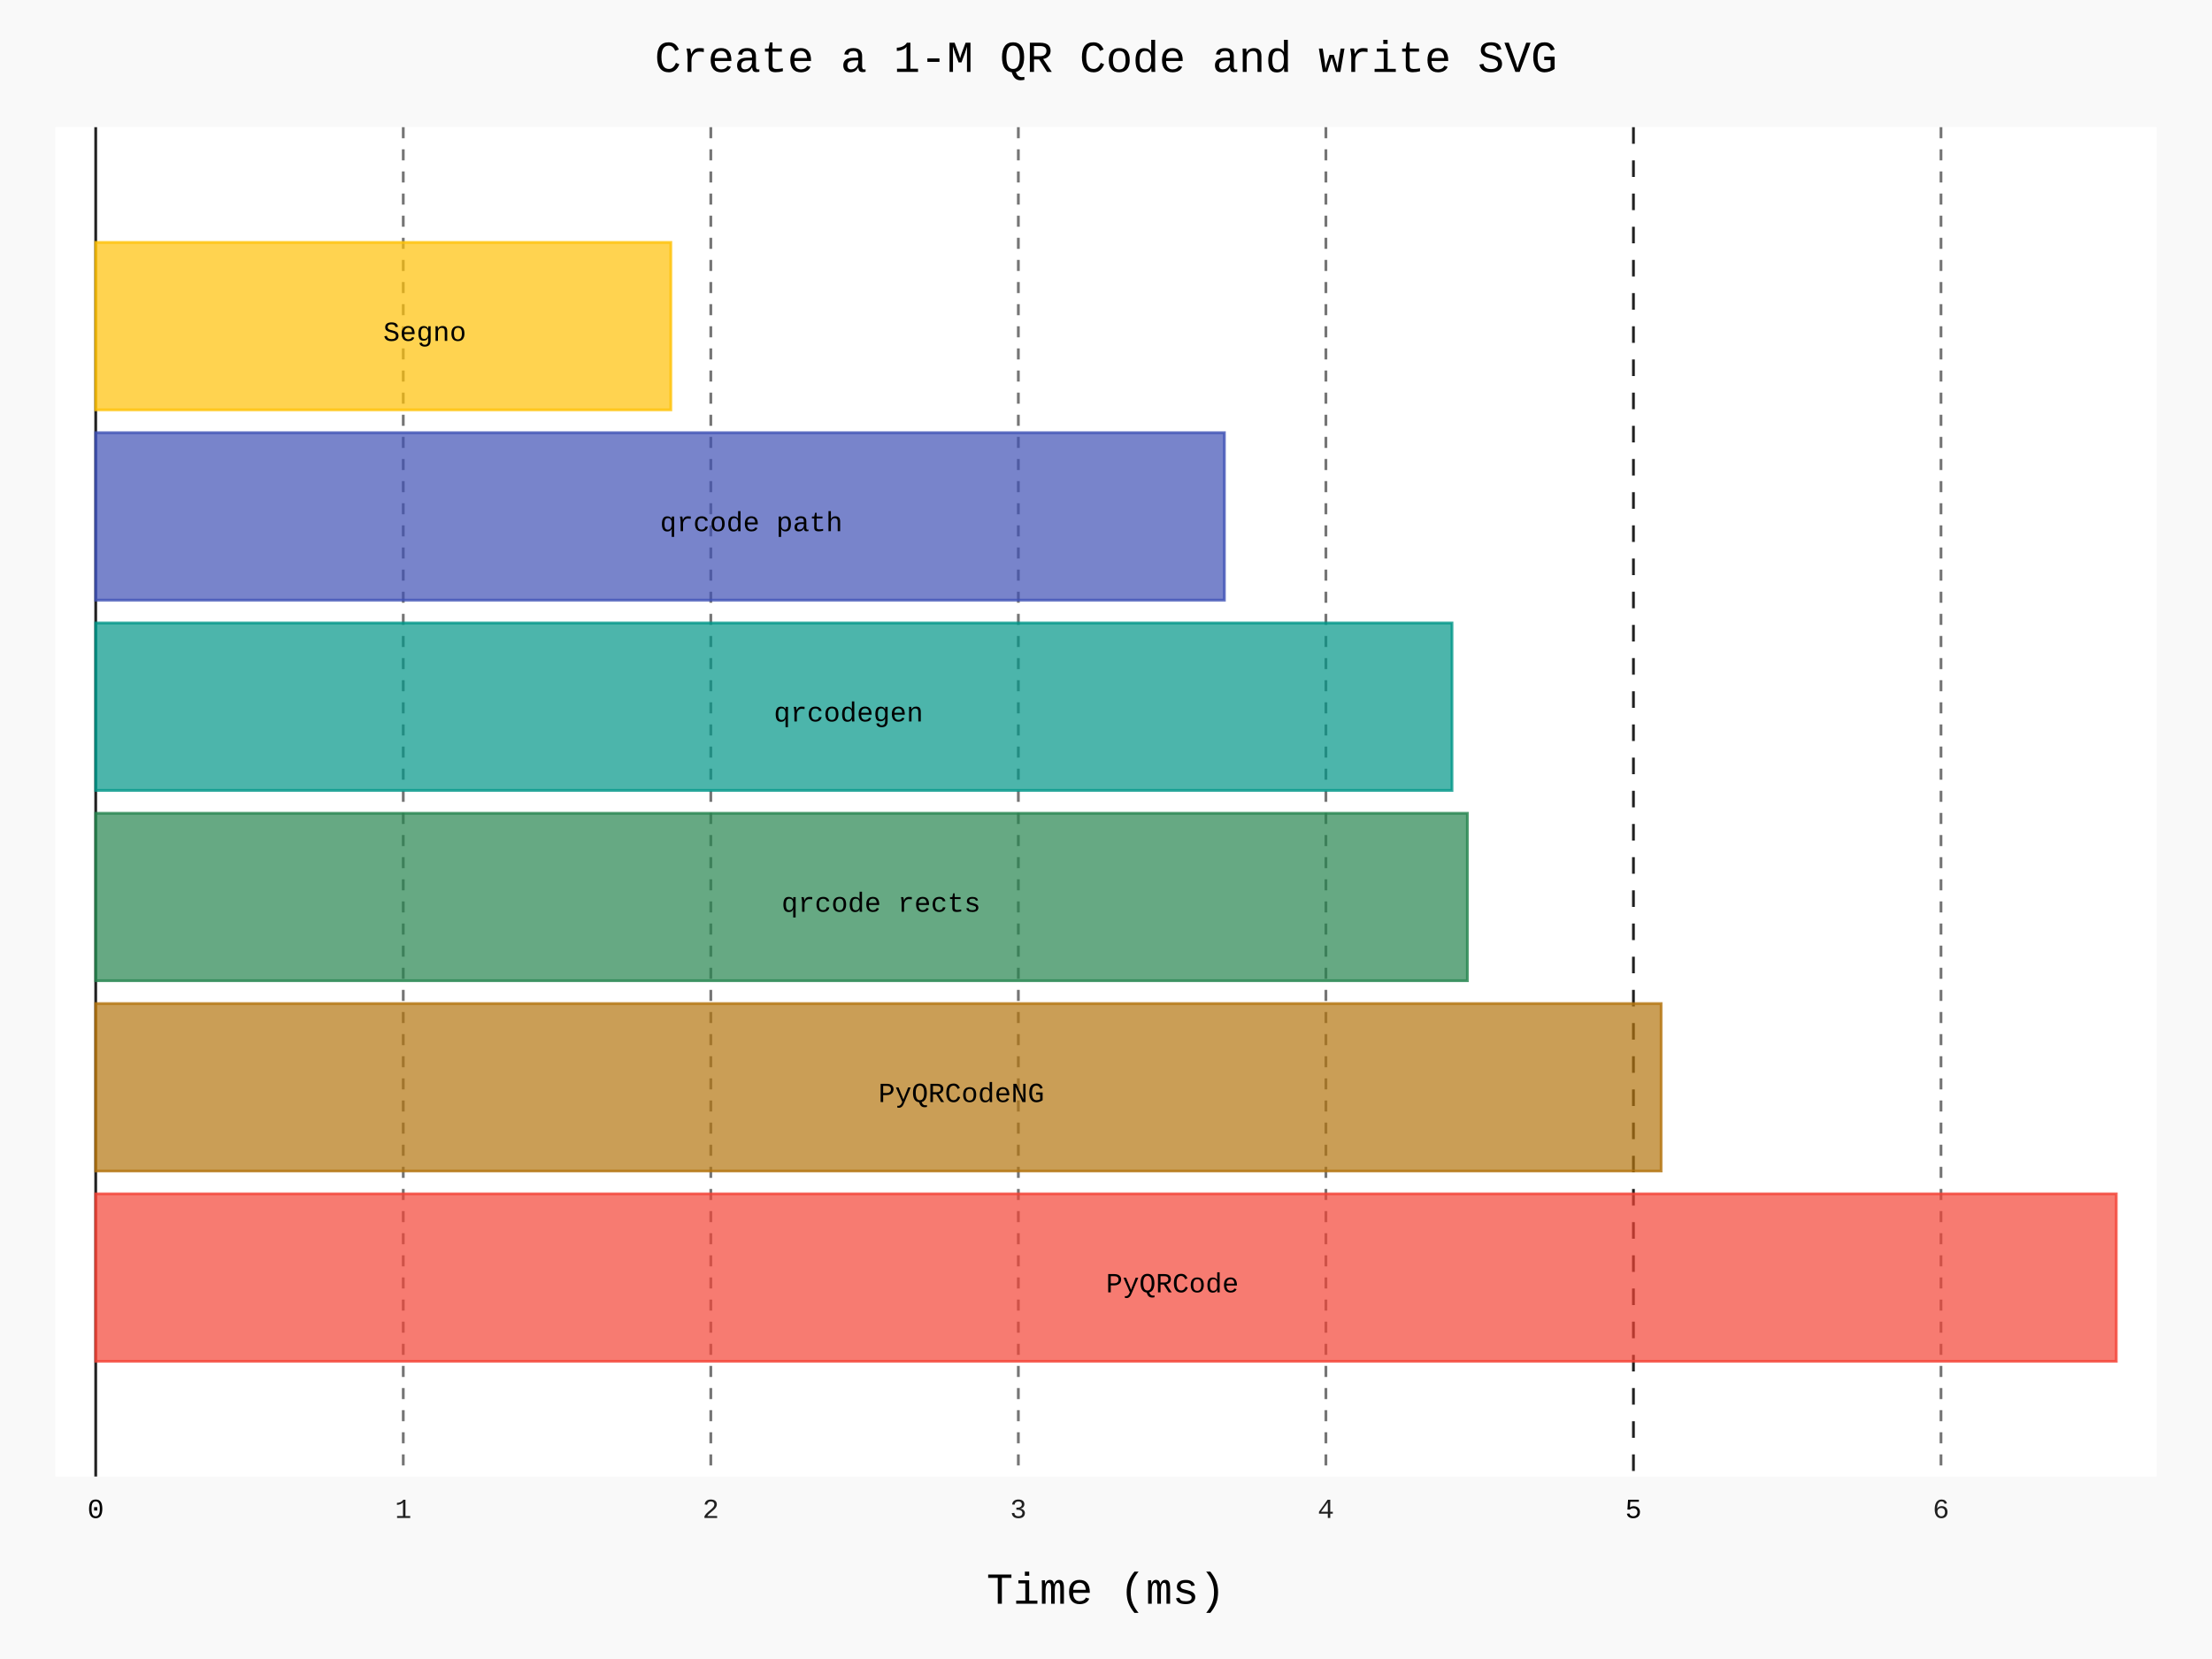
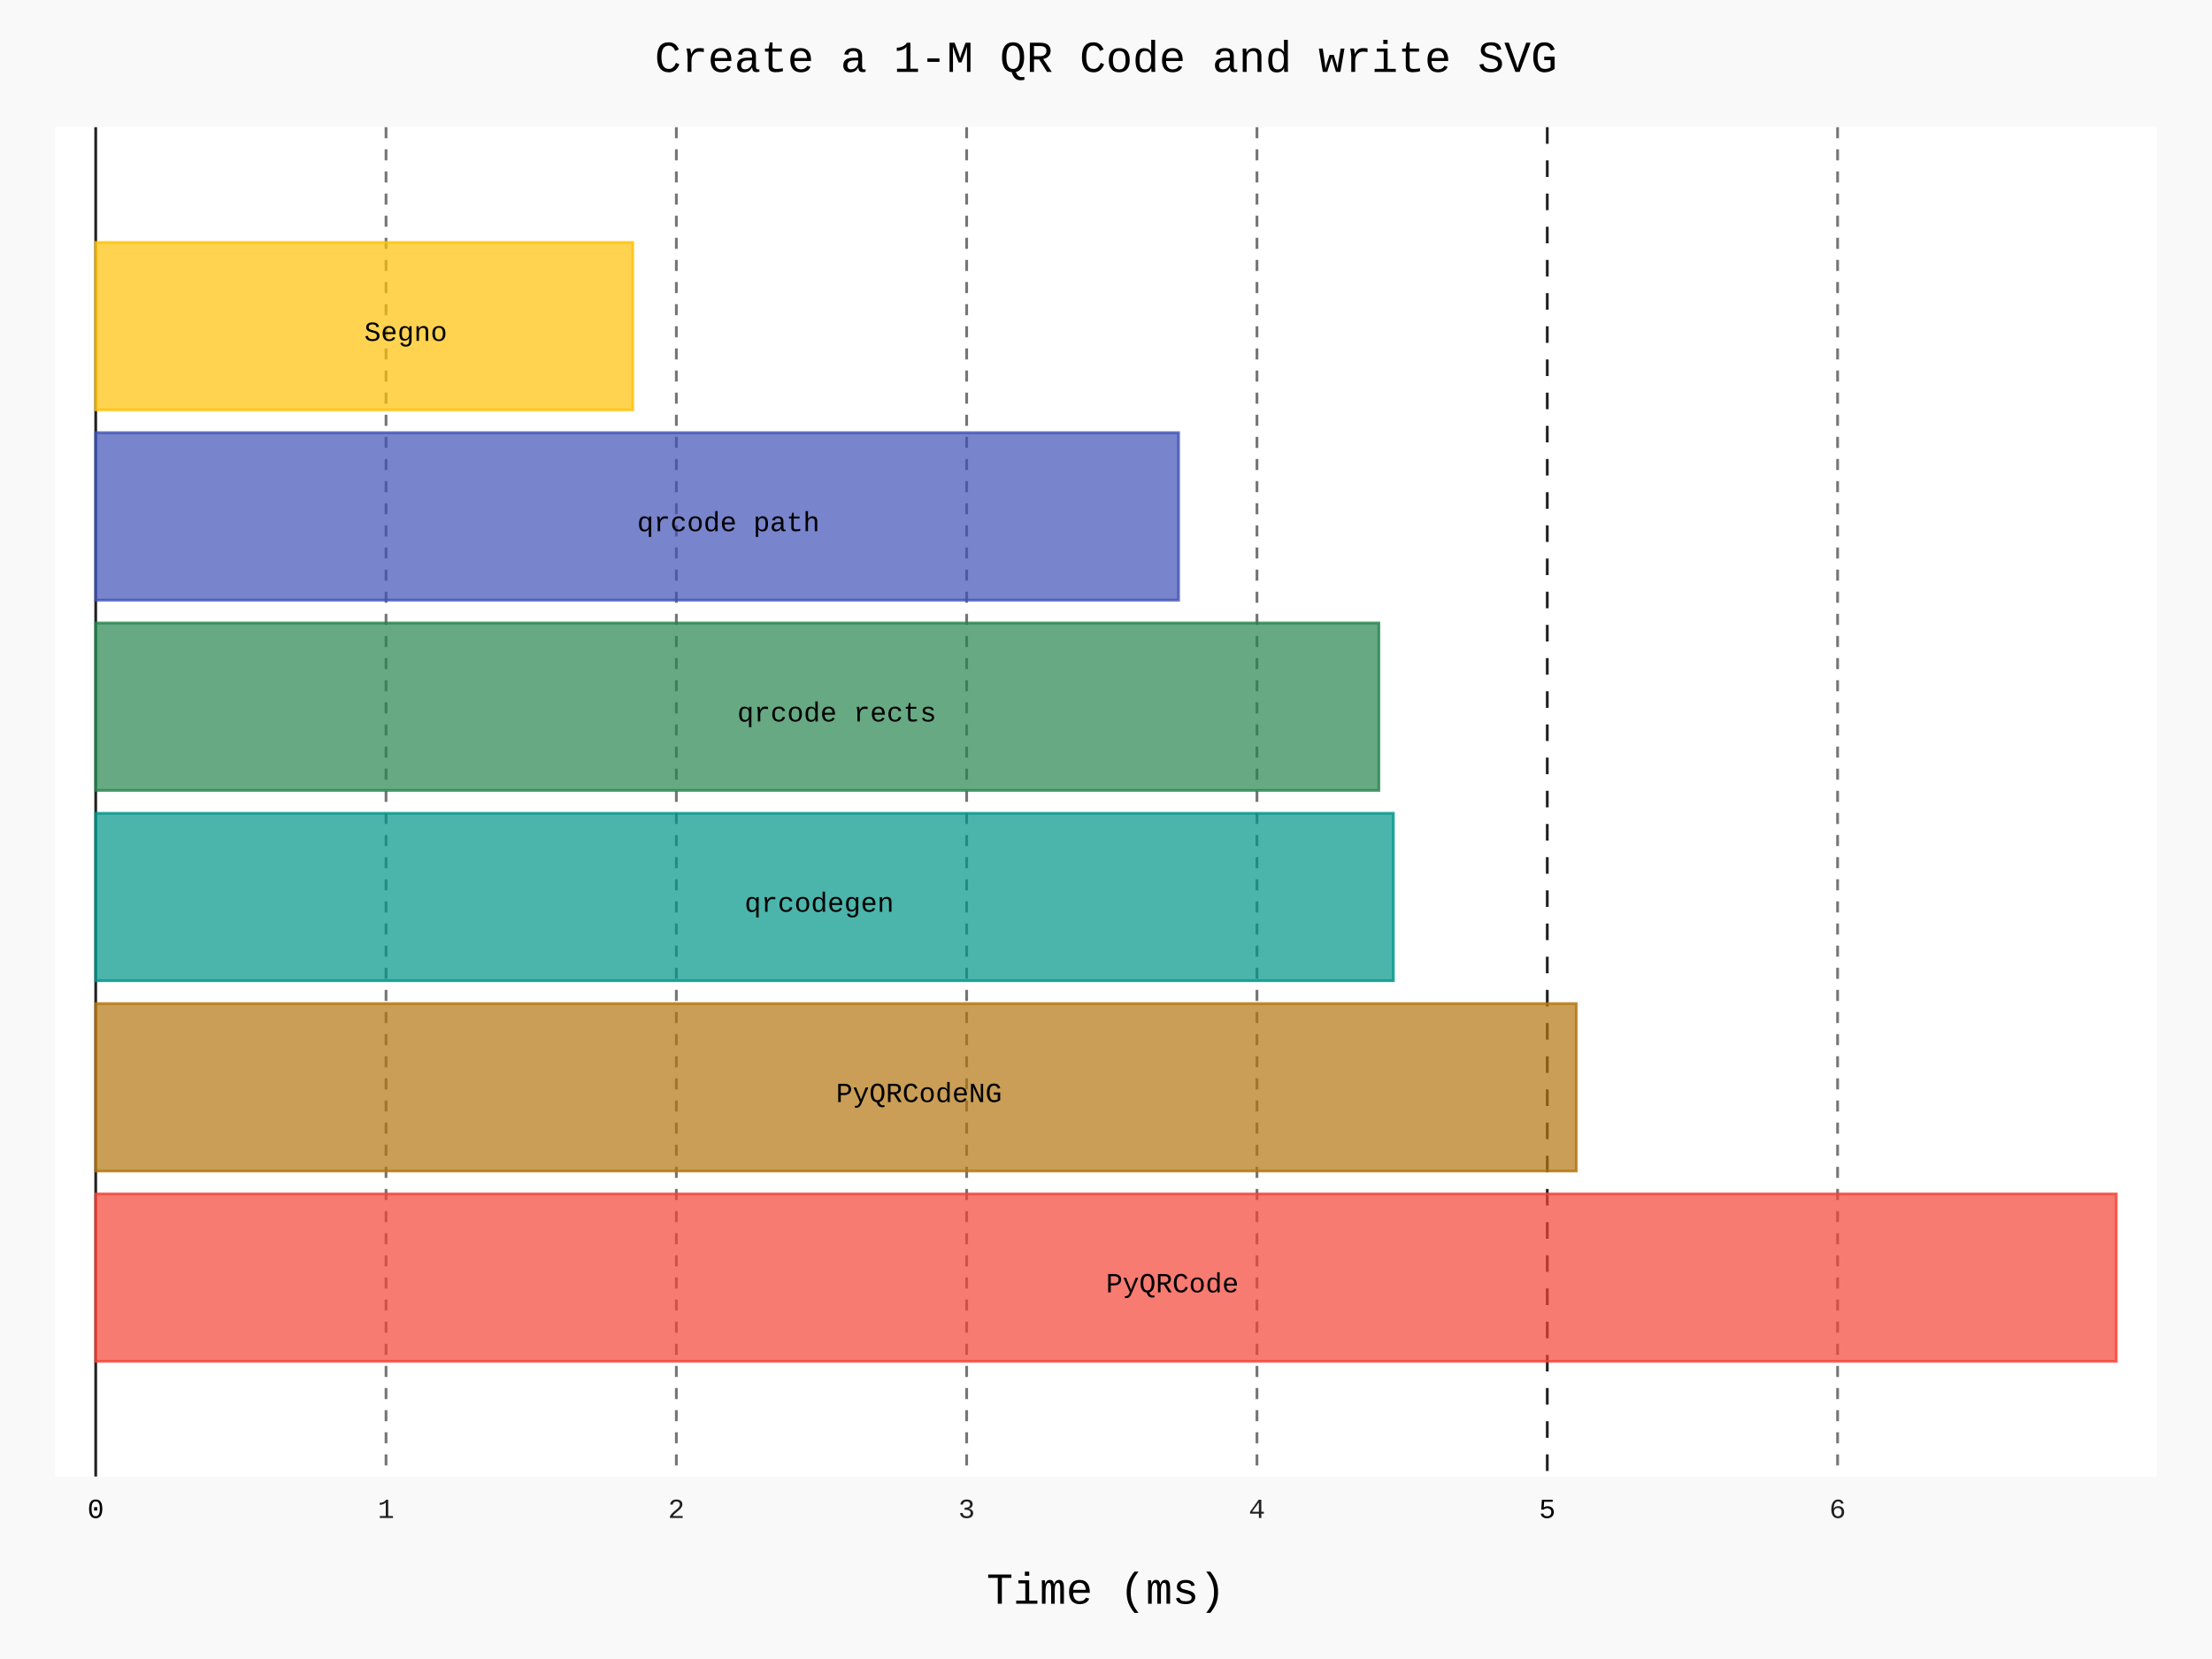
- <svg xmlns="http://www.w3.org/2000/svg" class="pygal-chart" id="chart-a00b165d-854d-4b7e-abb5-f491d4f0b020" viewBox="0 0 800 600">
+ <svg xmlns="http://www.w3.org/2000/svg" class="pygal-chart" id="chart-05d577d2-35db-433f-aed3-4c03eb027d0f" viewBox="0 0 800 600">
  <defs>
-     <style type="text/css">#chart-a00b165d-854d-4b7e-abb5-f491d4f0b020{-webkit-user-select:none;-webkit-font-smoothing:antialiased;font-family:Consolas,"Liberation Mono",Menlo,Courier,monospace}#chart-a00b165d-854d-4b7e-abb5-f491d4f0b020 .title{font-family:Consolas,"Liberation Mono",Menlo,Courier,monospace;font-size:16px}#chart-a00b165d-854d-4b7e-abb5-f491d4f0b020 .legends .legend text{font-family:Consolas,"Liberation Mono",Menlo,Courier,monospace;font-size:14px}#chart-a00b165d-854d-4b7e-abb5-f491d4f0b020 .axis text{font-family:Consolas,"Liberation Mono",Menlo,Courier,monospace;font-size:10px}#chart-a00b165d-854d-4b7e-abb5-f491d4f0b020 .axis text.major{font-family:Consolas,"Liberation Mono",Menlo,Courier,monospace;font-size:10px}#chart-a00b165d-854d-4b7e-abb5-f491d4f0b020 .text-overlay text.value{font-family:Consolas,"Liberation Mono",Menlo,Courier,monospace;font-size:16px}#chart-a00b165d-854d-4b7e-abb5-f491d4f0b020 .text-overlay text.label{font-family:Consolas,"Liberation Mono",Menlo,Courier,monospace;font-size:10px}#chart-a00b165d-854d-4b7e-abb5-f491d4f0b020 .tooltip{font-family:Consolas,"Liberation Mono",Menlo,Courier,monospace;font-size:14px}#chart-a00b165d-854d-4b7e-abb5-f491d4f0b020 text.no_data{font-family:Consolas,"Liberation Mono",Menlo,Courier,monospace;font-size:64px}
- #chart-a00b165d-854d-4b7e-abb5-f491d4f0b020{background-color:rgba(249,249,249,1)}#chart-a00b165d-854d-4b7e-abb5-f491d4f0b020 path,#chart-a00b165d-854d-4b7e-abb5-f491d4f0b020 line,#chart-a00b165d-854d-4b7e-abb5-f491d4f0b020 rect,#chart-a00b165d-854d-4b7e-abb5-f491d4f0b020 circle{-webkit-transition:150ms;-moz-transition:150ms;transition:150ms}#chart-a00b165d-854d-4b7e-abb5-f491d4f0b020 .graph &gt; .background{fill:rgba(249,249,249,1)}#chart-a00b165d-854d-4b7e-abb5-f491d4f0b020 .plot &gt; .background{fill:rgba(255,255,255,1)}#chart-a00b165d-854d-4b7e-abb5-f491d4f0b020 .graph{fill:rgba(0,0,0,.87)}#chart-a00b165d-854d-4b7e-abb5-f491d4f0b020 text.no_data{fill:rgba(0,0,0,1)}#chart-a00b165d-854d-4b7e-abb5-f491d4f0b020 .title{fill:rgba(0,0,0,1)}#chart-a00b165d-854d-4b7e-abb5-f491d4f0b020 .legends .legend text{fill:rgba(0,0,0,.87)}#chart-a00b165d-854d-4b7e-abb5-f491d4f0b020 .legends .legend:hover text{fill:rgba(0,0,0,1)}#chart-a00b165d-854d-4b7e-abb5-f491d4f0b020 .axis .line{stroke:rgba(0,0,0,1)}#chart-a00b165d-854d-4b7e-abb5-f491d4f0b020 .axis .guide.line{stroke:rgba(0,0,0,.54)}#chart-a00b165d-854d-4b7e-abb5-f491d4f0b020 .axis .major.line{stroke:rgba(0,0,0,.87)}#chart-a00b165d-854d-4b7e-abb5-f491d4f0b020 .axis text.major{fill:rgba(0,0,0,1)}#chart-a00b165d-854d-4b7e-abb5-f491d4f0b020 .axis.y .guides:hover .guide.line,#chart-a00b165d-854d-4b7e-abb5-f491d4f0b020 .line-graph .axis.x .guides:hover .guide.line,#chart-a00b165d-854d-4b7e-abb5-f491d4f0b020 .stackedline-graph .axis.x .guides:hover .guide.line,#chart-a00b165d-854d-4b7e-abb5-f491d4f0b020 .xy-graph .axis.x .guides:hover .guide.line{stroke:rgba(0,0,0,1)}#chart-a00b165d-854d-4b7e-abb5-f491d4f0b020 .axis .guides:hover text{fill:rgba(0,0,0,1)}#chart-a00b165d-854d-4b7e-abb5-f491d4f0b020 .reactive{fill-opacity:.7;stroke-opacity:.8}#chart-a00b165d-854d-4b7e-abb5-f491d4f0b020 .ci{stroke:rgba(0,0,0,.87)}#chart-a00b165d-854d-4b7e-abb5-f491d4f0b020 .reactive.active,#chart-a00b165d-854d-4b7e-abb5-f491d4f0b020 .active .reactive{fill-opacity:.8;stroke-opacity:.9;stroke-width:4}#chart-a00b165d-854d-4b7e-abb5-f491d4f0b020 .ci .reactive.active{stroke-width:1.5}#chart-a00b165d-854d-4b7e-abb5-f491d4f0b020 .series text{fill:rgba(0,0,0,1)}#chart-a00b165d-854d-4b7e-abb5-f491d4f0b020 .tooltip rect{fill:rgba(255,255,255,1);stroke:rgba(0,0,0,1);-webkit-transition:opacity 150ms;-moz-transition:opacity 150ms;transition:opacity 150ms}#chart-a00b165d-854d-4b7e-abb5-f491d4f0b020 .tooltip .label{fill:rgba(0,0,0,.87)}#chart-a00b165d-854d-4b7e-abb5-f491d4f0b020 .tooltip .label{fill:rgba(0,0,0,.87)}#chart-a00b165d-854d-4b7e-abb5-f491d4f0b020 .tooltip .legend{font-size:.8em;fill:rgba(0,0,0,.54)}#chart-a00b165d-854d-4b7e-abb5-f491d4f0b020 .tooltip .x_label{font-size:.6em;fill:rgba(0,0,0,1)}#chart-a00b165d-854d-4b7e-abb5-f491d4f0b020 .tooltip .xlink{font-size:.5em;text-decoration:underline}#chart-a00b165d-854d-4b7e-abb5-f491d4f0b020 .tooltip .value{font-size:1.5em}#chart-a00b165d-854d-4b7e-abb5-f491d4f0b020 .bound{font-size:.5em}#chart-a00b165d-854d-4b7e-abb5-f491d4f0b020 .max-value{font-size:.75em;fill:rgba(0,0,0,.54)}#chart-a00b165d-854d-4b7e-abb5-f491d4f0b020 .map-element{fill:rgba(255,255,255,1);stroke:rgba(0,0,0,.54) !important}#chart-a00b165d-854d-4b7e-abb5-f491d4f0b020 .map-element .reactive{fill-opacity:inherit;stroke-opacity:inherit}#chart-a00b165d-854d-4b7e-abb5-f491d4f0b020 .color-0,#chart-a00b165d-854d-4b7e-abb5-f491d4f0b020 .color-0 a:visited{stroke:#F44336;fill:#F44336}#chart-a00b165d-854d-4b7e-abb5-f491d4f0b020 .color-1,#chart-a00b165d-854d-4b7e-abb5-f491d4f0b020 .color-1 a:visited{stroke:#3F51B5;fill:#3F51B5}#chart-a00b165d-854d-4b7e-abb5-f491d4f0b020 .color-2,#chart-a00b165d-854d-4b7e-abb5-f491d4f0b020 .color-2 a:visited{stroke:#009688;fill:#009688}#chart-a00b165d-854d-4b7e-abb5-f491d4f0b020 .color-3,#chart-a00b165d-854d-4b7e-abb5-f491d4f0b020 .color-3 a:visited{stroke:#FFC107;fill:#FFC107}#chart-a00b165d-854d-4b7e-abb5-f491d4f0b020 .color-4,#chart-a00b165d-854d-4b7e-abb5-f491d4f0b020 .color-4 a:visited{stroke:#FF5722;fill:#FF5722}#chart-a00b165d-854d-4b7e-abb5-f491d4f0b020 .color-5,#chart-a00b165d-854d-4b7e-abb5-f491d4f0b020 .color-5 a:visited{stroke:#9C27B0;fill:#9C27B0}#chart-a00b165d-854d-4b7e-abb5-f491d4f0b020 .text-overlay .color-0 text{fill:black}#chart-a00b165d-854d-4b7e-abb5-f491d4f0b020 .text-overlay .color-1 text{fill:black}#chart-a00b165d-854d-4b7e-abb5-f491d4f0b020 .text-overlay .color-2 text{fill:black}#chart-a00b165d-854d-4b7e-abb5-f491d4f0b020 .text-overlay .color-3 text{fill:black}#chart-a00b165d-854d-4b7e-abb5-f491d4f0b020 .text-overlay .color-4 text{fill:black}#chart-a00b165d-854d-4b7e-abb5-f491d4f0b020 .text-overlay .color-5 text{fill:black}
- #chart-a00b165d-854d-4b7e-abb5-f491d4f0b020 text.no_data{text-anchor:middle}#chart-a00b165d-854d-4b7e-abb5-f491d4f0b020 .guide.line{fill:none}#chart-a00b165d-854d-4b7e-abb5-f491d4f0b020 .centered{text-anchor:middle}#chart-a00b165d-854d-4b7e-abb5-f491d4f0b020 .title{text-anchor:middle}#chart-a00b165d-854d-4b7e-abb5-f491d4f0b020 .legends .legend text{fill-opacity:1}#chart-a00b165d-854d-4b7e-abb5-f491d4f0b020 .axis.x text{text-anchor:middle}#chart-a00b165d-854d-4b7e-abb5-f491d4f0b020 .axis.x:not(.web) text[transform]{text-anchor:start}#chart-a00b165d-854d-4b7e-abb5-f491d4f0b020 .axis.x:not(.web) text[transform].backwards{text-anchor:end}#chart-a00b165d-854d-4b7e-abb5-f491d4f0b020 .axis.y text{text-anchor:end}#chart-a00b165d-854d-4b7e-abb5-f491d4f0b020 .axis.y text[transform].backwards{text-anchor:start}#chart-a00b165d-854d-4b7e-abb5-f491d4f0b020 .axis.y2 text{text-anchor:start}#chart-a00b165d-854d-4b7e-abb5-f491d4f0b020 .axis.y2 text[transform].backwards{text-anchor:end}#chart-a00b165d-854d-4b7e-abb5-f491d4f0b020 .axis .guide.line{stroke-dasharray:4,4}#chart-a00b165d-854d-4b7e-abb5-f491d4f0b020 .axis .major.guide.line{stroke-dasharray:6,6}#chart-a00b165d-854d-4b7e-abb5-f491d4f0b020 .horizontal .axis.y .guide.line,#chart-a00b165d-854d-4b7e-abb5-f491d4f0b020 .horizontal .axis.y2 .guide.line,#chart-a00b165d-854d-4b7e-abb5-f491d4f0b020 .vertical .axis.x .guide.line{opacity:0}#chart-a00b165d-854d-4b7e-abb5-f491d4f0b020 .horizontal .axis.always_show .guide.line,#chart-a00b165d-854d-4b7e-abb5-f491d4f0b020 .vertical .axis.always_show .guide.line{opacity:1 !important}#chart-a00b165d-854d-4b7e-abb5-f491d4f0b020 .axis.y .guides:hover .guide.line,#chart-a00b165d-854d-4b7e-abb5-f491d4f0b020 .axis.y2 .guides:hover .guide.line,#chart-a00b165d-854d-4b7e-abb5-f491d4f0b020 .axis.x .guides:hover .guide.line{opacity:1}#chart-a00b165d-854d-4b7e-abb5-f491d4f0b020 .axis .guides:hover text{opacity:1}#chart-a00b165d-854d-4b7e-abb5-f491d4f0b020 .nofill{fill:none}#chart-a00b165d-854d-4b7e-abb5-f491d4f0b020 .subtle-fill{fill-opacity:.2}#chart-a00b165d-854d-4b7e-abb5-f491d4f0b020 .dot{stroke-width:1px;fill-opacity:1}#chart-a00b165d-854d-4b7e-abb5-f491d4f0b020 .dot.active{stroke-width:5px}#chart-a00b165d-854d-4b7e-abb5-f491d4f0b020 .dot.negative{fill:transparent}#chart-a00b165d-854d-4b7e-abb5-f491d4f0b020 text,#chart-a00b165d-854d-4b7e-abb5-f491d4f0b020 tspan{stroke:none !important}#chart-a00b165d-854d-4b7e-abb5-f491d4f0b020 .series text.active{opacity:1}#chart-a00b165d-854d-4b7e-abb5-f491d4f0b020 .tooltip rect{fill-opacity:.95;stroke-width:.5}#chart-a00b165d-854d-4b7e-abb5-f491d4f0b020 .tooltip text{fill-opacity:1}#chart-a00b165d-854d-4b7e-abb5-f491d4f0b020 .showable{visibility:hidden}#chart-a00b165d-854d-4b7e-abb5-f491d4f0b020 .showable.shown{visibility:visible}#chart-a00b165d-854d-4b7e-abb5-f491d4f0b020 .gauge-background{fill:rgba(229,229,229,1);stroke:none}#chart-a00b165d-854d-4b7e-abb5-f491d4f0b020 .bg-lines{stroke:rgba(249,249,249,1);stroke-width:2px}</style>
+     <style type="text/css">#chart-05d577d2-35db-433f-aed3-4c03eb027d0f{-webkit-user-select:none;-webkit-font-smoothing:antialiased;font-family:Consolas,"Liberation Mono",Menlo,Courier,monospace}#chart-05d577d2-35db-433f-aed3-4c03eb027d0f .title{font-family:Consolas,"Liberation Mono",Menlo,Courier,monospace;font-size:16px}#chart-05d577d2-35db-433f-aed3-4c03eb027d0f .legends .legend text{font-family:Consolas,"Liberation Mono",Menlo,Courier,monospace;font-size:14px}#chart-05d577d2-35db-433f-aed3-4c03eb027d0f .axis text{font-family:Consolas,"Liberation Mono",Menlo,Courier,monospace;font-size:10px}#chart-05d577d2-35db-433f-aed3-4c03eb027d0f .axis text.major{font-family:Consolas,"Liberation Mono",Menlo,Courier,monospace;font-size:10px}#chart-05d577d2-35db-433f-aed3-4c03eb027d0f .text-overlay text.value{font-family:Consolas,"Liberation Mono",Menlo,Courier,monospace;font-size:16px}#chart-05d577d2-35db-433f-aed3-4c03eb027d0f .text-overlay text.label{font-family:Consolas,"Liberation Mono",Menlo,Courier,monospace;font-size:10px}#chart-05d577d2-35db-433f-aed3-4c03eb027d0f .tooltip{font-family:Consolas,"Liberation Mono",Menlo,Courier,monospace;font-size:14px}#chart-05d577d2-35db-433f-aed3-4c03eb027d0f text.no_data{font-family:Consolas,"Liberation Mono",Menlo,Courier,monospace;font-size:64px}
+ #chart-05d577d2-35db-433f-aed3-4c03eb027d0f{background-color:rgba(249,249,249,1)}#chart-05d577d2-35db-433f-aed3-4c03eb027d0f path,#chart-05d577d2-35db-433f-aed3-4c03eb027d0f line,#chart-05d577d2-35db-433f-aed3-4c03eb027d0f rect,#chart-05d577d2-35db-433f-aed3-4c03eb027d0f circle{-webkit-transition:150ms;-moz-transition:150ms;transition:150ms}#chart-05d577d2-35db-433f-aed3-4c03eb027d0f .graph &gt; .background{fill:rgba(249,249,249,1)}#chart-05d577d2-35db-433f-aed3-4c03eb027d0f .plot &gt; .background{fill:rgba(255,255,255,1)}#chart-05d577d2-35db-433f-aed3-4c03eb027d0f .graph{fill:rgba(0,0,0,.87)}#chart-05d577d2-35db-433f-aed3-4c03eb027d0f text.no_data{fill:rgba(0,0,0,1)}#chart-05d577d2-35db-433f-aed3-4c03eb027d0f .title{fill:rgba(0,0,0,1)}#chart-05d577d2-35db-433f-aed3-4c03eb027d0f .legends .legend text{fill:rgba(0,0,0,.87)}#chart-05d577d2-35db-433f-aed3-4c03eb027d0f .legends .legend:hover text{fill:rgba(0,0,0,1)}#chart-05d577d2-35db-433f-aed3-4c03eb027d0f .axis .line{stroke:rgba(0,0,0,1)}#chart-05d577d2-35db-433f-aed3-4c03eb027d0f .axis .guide.line{stroke:rgba(0,0,0,.54)}#chart-05d577d2-35db-433f-aed3-4c03eb027d0f .axis .major.line{stroke:rgba(0,0,0,.87)}#chart-05d577d2-35db-433f-aed3-4c03eb027d0f .axis text.major{fill:rgba(0,0,0,1)}#chart-05d577d2-35db-433f-aed3-4c03eb027d0f .axis.y .guides:hover .guide.line,#chart-05d577d2-35db-433f-aed3-4c03eb027d0f .line-graph .axis.x .guides:hover .guide.line,#chart-05d577d2-35db-433f-aed3-4c03eb027d0f .stackedline-graph .axis.x .guides:hover .guide.line,#chart-05d577d2-35db-433f-aed3-4c03eb027d0f .xy-graph .axis.x .guides:hover .guide.line{stroke:rgba(0,0,0,1)}#chart-05d577d2-35db-433f-aed3-4c03eb027d0f .axis .guides:hover text{fill:rgba(0,0,0,1)}#chart-05d577d2-35db-433f-aed3-4c03eb027d0f .reactive{fill-opacity:.7;stroke-opacity:.8}#chart-05d577d2-35db-433f-aed3-4c03eb027d0f .ci{stroke:rgba(0,0,0,.87)}#chart-05d577d2-35db-433f-aed3-4c03eb027d0f .reactive.active,#chart-05d577d2-35db-433f-aed3-4c03eb027d0f .active .reactive{fill-opacity:.8;stroke-opacity:.9;stroke-width:4}#chart-05d577d2-35db-433f-aed3-4c03eb027d0f .ci .reactive.active{stroke-width:1.5}#chart-05d577d2-35db-433f-aed3-4c03eb027d0f .series text{fill:rgba(0,0,0,1)}#chart-05d577d2-35db-433f-aed3-4c03eb027d0f .tooltip rect{fill:rgba(255,255,255,1);stroke:rgba(0,0,0,1);-webkit-transition:opacity 150ms;-moz-transition:opacity 150ms;transition:opacity 150ms}#chart-05d577d2-35db-433f-aed3-4c03eb027d0f .tooltip .label{fill:rgba(0,0,0,.87)}#chart-05d577d2-35db-433f-aed3-4c03eb027d0f .tooltip .label{fill:rgba(0,0,0,.87)}#chart-05d577d2-35db-433f-aed3-4c03eb027d0f .tooltip .legend{font-size:.8em;fill:rgba(0,0,0,.54)}#chart-05d577d2-35db-433f-aed3-4c03eb027d0f .tooltip .x_label{font-size:.6em;fill:rgba(0,0,0,1)}#chart-05d577d2-35db-433f-aed3-4c03eb027d0f .tooltip .xlink{font-size:.5em;text-decoration:underline}#chart-05d577d2-35db-433f-aed3-4c03eb027d0f .tooltip .value{font-size:1.5em}#chart-05d577d2-35db-433f-aed3-4c03eb027d0f .bound{font-size:.5em}#chart-05d577d2-35db-433f-aed3-4c03eb027d0f .max-value{font-size:.75em;fill:rgba(0,0,0,.54)}#chart-05d577d2-35db-433f-aed3-4c03eb027d0f .map-element{fill:rgba(255,255,255,1);stroke:rgba(0,0,0,.54) !important}#chart-05d577d2-35db-433f-aed3-4c03eb027d0f .map-element .reactive{fill-opacity:inherit;stroke-opacity:inherit}#chart-05d577d2-35db-433f-aed3-4c03eb027d0f .color-0,#chart-05d577d2-35db-433f-aed3-4c03eb027d0f .color-0 a:visited{stroke:#F44336;fill:#F44336}#chart-05d577d2-35db-433f-aed3-4c03eb027d0f .color-1,#chart-05d577d2-35db-433f-aed3-4c03eb027d0f .color-1 a:visited{stroke:#3F51B5;fill:#3F51B5}#chart-05d577d2-35db-433f-aed3-4c03eb027d0f .color-2,#chart-05d577d2-35db-433f-aed3-4c03eb027d0f .color-2 a:visited{stroke:#009688;fill:#009688}#chart-05d577d2-35db-433f-aed3-4c03eb027d0f .color-3,#chart-05d577d2-35db-433f-aed3-4c03eb027d0f .color-3 a:visited{stroke:#FFC107;fill:#FFC107}#chart-05d577d2-35db-433f-aed3-4c03eb027d0f .color-4,#chart-05d577d2-35db-433f-aed3-4c03eb027d0f .color-4 a:visited{stroke:#FF5722;fill:#FF5722}#chart-05d577d2-35db-433f-aed3-4c03eb027d0f .color-5,#chart-05d577d2-35db-433f-aed3-4c03eb027d0f .color-5 a:visited{stroke:#9C27B0;fill:#9C27B0}#chart-05d577d2-35db-433f-aed3-4c03eb027d0f .text-overlay .color-0 text{fill:black}#chart-05d577d2-35db-433f-aed3-4c03eb027d0f .text-overlay .color-1 text{fill:black}#chart-05d577d2-35db-433f-aed3-4c03eb027d0f .text-overlay .color-2 text{fill:black}#chart-05d577d2-35db-433f-aed3-4c03eb027d0f .text-overlay .color-3 text{fill:black}#chart-05d577d2-35db-433f-aed3-4c03eb027d0f .text-overlay .color-4 text{fill:black}#chart-05d577d2-35db-433f-aed3-4c03eb027d0f .text-overlay .color-5 text{fill:black}
+ #chart-05d577d2-35db-433f-aed3-4c03eb027d0f text.no_data{text-anchor:middle}#chart-05d577d2-35db-433f-aed3-4c03eb027d0f .guide.line{fill:none}#chart-05d577d2-35db-433f-aed3-4c03eb027d0f .centered{text-anchor:middle}#chart-05d577d2-35db-433f-aed3-4c03eb027d0f .title{text-anchor:middle}#chart-05d577d2-35db-433f-aed3-4c03eb027d0f .legends .legend text{fill-opacity:1}#chart-05d577d2-35db-433f-aed3-4c03eb027d0f .axis.x text{text-anchor:middle}#chart-05d577d2-35db-433f-aed3-4c03eb027d0f .axis.x:not(.web) text[transform]{text-anchor:start}#chart-05d577d2-35db-433f-aed3-4c03eb027d0f .axis.x:not(.web) text[transform].backwards{text-anchor:end}#chart-05d577d2-35db-433f-aed3-4c03eb027d0f .axis.y text{text-anchor:end}#chart-05d577d2-35db-433f-aed3-4c03eb027d0f .axis.y text[transform].backwards{text-anchor:start}#chart-05d577d2-35db-433f-aed3-4c03eb027d0f .axis.y2 text{text-anchor:start}#chart-05d577d2-35db-433f-aed3-4c03eb027d0f .axis.y2 text[transform].backwards{text-anchor:end}#chart-05d577d2-35db-433f-aed3-4c03eb027d0f .axis .guide.line{stroke-dasharray:4,4}#chart-05d577d2-35db-433f-aed3-4c03eb027d0f .axis .major.guide.line{stroke-dasharray:6,6}#chart-05d577d2-35db-433f-aed3-4c03eb027d0f .horizontal .axis.y .guide.line,#chart-05d577d2-35db-433f-aed3-4c03eb027d0f .horizontal .axis.y2 .guide.line,#chart-05d577d2-35db-433f-aed3-4c03eb027d0f .vertical .axis.x .guide.line{opacity:0}#chart-05d577d2-35db-433f-aed3-4c03eb027d0f .horizontal .axis.always_show .guide.line,#chart-05d577d2-35db-433f-aed3-4c03eb027d0f .vertical .axis.always_show .guide.line{opacity:1 !important}#chart-05d577d2-35db-433f-aed3-4c03eb027d0f .axis.y .guides:hover .guide.line,#chart-05d577d2-35db-433f-aed3-4c03eb027d0f .axis.y2 .guides:hover .guide.line,#chart-05d577d2-35db-433f-aed3-4c03eb027d0f .axis.x .guides:hover .guide.line{opacity:1}#chart-05d577d2-35db-433f-aed3-4c03eb027d0f .axis .guides:hover text{opacity:1}#chart-05d577d2-35db-433f-aed3-4c03eb027d0f .nofill{fill:none}#chart-05d577d2-35db-433f-aed3-4c03eb027d0f .subtle-fill{fill-opacity:.2}#chart-05d577d2-35db-433f-aed3-4c03eb027d0f .dot{stroke-width:1px;fill-opacity:1}#chart-05d577d2-35db-433f-aed3-4c03eb027d0f .dot.active{stroke-width:5px}#chart-05d577d2-35db-433f-aed3-4c03eb027d0f .dot.negative{fill:transparent}#chart-05d577d2-35db-433f-aed3-4c03eb027d0f text,#chart-05d577d2-35db-433f-aed3-4c03eb027d0f tspan{stroke:none !important}#chart-05d577d2-35db-433f-aed3-4c03eb027d0f .series text.active{opacity:1}#chart-05d577d2-35db-433f-aed3-4c03eb027d0f .tooltip rect{fill-opacity:.95;stroke-width:.5}#chart-05d577d2-35db-433f-aed3-4c03eb027d0f .tooltip text{fill-opacity:1}#chart-05d577d2-35db-433f-aed3-4c03eb027d0f .showable{visibility:hidden}#chart-05d577d2-35db-433f-aed3-4c03eb027d0f .showable.shown{visibility:visible}#chart-05d577d2-35db-433f-aed3-4c03eb027d0f .gauge-background{fill:rgba(229,229,229,1);stroke:none}#chart-05d577d2-35db-433f-aed3-4c03eb027d0f .bg-lines{stroke:rgba(249,249,249,1);stroke-width:2px}</style>
  </defs>
  <g class="graph horizontalbar-graph horizontal">
    <rect class="background" height="600" width="800" x="0" y="0" />
    <g class="plot" transform="translate(20, 46)">
      <rect class="background" height="488" width="760" x="0" y="0" />
      <g class="axis x always_show">
        <g class="guides">
          <path class="axis major line" d="M14.615 0 v488" />
          <text class="major" x="14.615" y="503.0">0</text>
        </g>
        <g class="guides">
-           <path class="guide line" d="M125.844 0 v488" />
-           <text class="" x="125.844" y="503.0">1</text>
+           <path class="guide line" d="M119.611 0 v488" />
+           <text class="" x="119.611" y="503.0">1</text>
        </g>
        <g class="guides">
-           <path class="guide line" d="M237.072 0 v488" />
-           <text class="" x="237.072" y="503.0">2</text>
+           <path class="guide line" d="M224.607 0 v488" />
+           <text class="" x="224.607" y="503.0">2</text>
        </g>
        <g class="guides">
-           <path class="guide line" d="M348.3 0 v488" />
-           <text class="" x="348.3" y="503.0">3</text>
+           <path class="guide line" d="M329.602 0 v488" />
+           <text class="" x="329.602" y="503.0">3</text>
        </g>
        <g class="guides">
-           <path class="guide line" d="M459.528 0 v488" />
-           <text class="" x="459.528" y="503.0">4</text>
+           <path class="guide line" d="M434.598 0 v488" />
+           <text class="" x="434.598" y="503.0">4</text>
        </g>
        <g class="guides">
-           <path class="major guide line" d="M570.756 0 v488" />
-           <text class="major" x="570.756" y="503.0">5</text>
+           <path class="major guide line" d="M539.593 0 v488" />
+           <text class="major" x="539.593" y="503.0">5</text>
        </g>
        <g class="guides">
-           <path class="guide line" d="M681.985 0 v488" />
-           <text class="" x="681.985" y="503.0">6</text>
+           <path class="guide line" d="M644.589 0 v488" />
+           <text class="" x="644.589" y="503.0">6</text>
        </g>
      </g>
      <g class="series serie-5 color-5">
        <g class="bars">
          <g class="bar" style="fill: #F44336; stroke: #F44336">
            <rect class="rect reactive tooltip-trigger" height="60.562" rx="0" ry="0" width="730.769" x="14.615" y="385.77" />
          </g>
        </g>
      </g>
      <g class="series serie-4 color-4">
        <g class="bars">
          <g class="bar" style="fill: #b4750f; stroke: #b4750f">
-             <rect class="rect reactive tooltip-trigger" height="60.562" rx="0" ry="0" width="566.152" x="14.615" y="316.95" />
+             <rect class="rect reactive tooltip-trigger" height="60.562" rx="0" ry="0" width="535.477" x="14.615" y="316.95" />
          </g>
        </g>
      </g>
      <g class="series serie-3 color-3">
        <g class="bars">
-           <g class="bar" style="fill: #26854F; stroke: #26854F">
-             <rect class="rect reactive tooltip-trigger" height="60.562" rx="0" ry="0" width="496.078" x="14.615" y="248.129" />
+           <g class="bar" style="fill: #009688; stroke: #009688">
+             <rect class="rect reactive tooltip-trigger" height="60.562" rx="0" ry="0" width="469.33" x="14.615" y="248.129" />
          </g>
        </g>
      </g>
      <g class="series serie-2 color-2">
        <g class="bars">
-           <g class="bar" style="fill: #009688; stroke: #009688">
-             <rect class="rect reactive tooltip-trigger" height="60.562" rx="0" ry="0" width="490.516" x="14.615" y="179.309" />
+           <g class="bar" style="fill: #26854F; stroke: #26854F">
+             <rect class="rect reactive tooltip-trigger" height="60.562" rx="0" ry="0" width="464.08" x="14.615" y="179.309" />
          </g>
        </g>
      </g>
      <g class="series serie-1 color-1">
        <g class="bars">
          <g class="bar" style="fill: #3F51B5; stroke: #3F51B5">
-             <rect class="rect reactive tooltip-trigger" height="60.562" rx="0" ry="0" width="408.207" x="14.615" y="110.488" />
+             <rect class="rect reactive tooltip-trigger" height="60.562" rx="0" ry="0" width="391.634" x="14.615" y="110.488" />
          </g>
        </g>
      </g>
      <g class="series serie-0 color-0">
        <g class="bars">
          <g class="bar" style="fill: #FFC107; stroke: #FFC107">
-             <rect class="rect reactive tooltip-trigger" height="60.562" rx="0" ry="0" width="207.997" x="14.615" y="41.668" />
+             <rect class="rect reactive tooltip-trigger" height="60.562" rx="0" ry="0" width="194.242" x="14.615" y="41.668" />
          </g>
        </g>
      </g>
    </g>
    <g class="titles">
      <text class="title plot_title" x="400.0" y="26">Create a 1-M QR Code and write SVG</text>
      <text class="title" x="400.0" y="580">Time (ms)</text>
    </g>
    <g class="plot overlay" transform="translate(20, 46)">
      <g class="series serie-5 color-5" />
      <g class="series serie-4 color-4" />
      <g class="series serie-3 color-3" />
      <g class="series serie-2 color-2" />
      <g class="series serie-1 color-1" />
      <g class="series serie-0 color-0" />
    </g>
    <g class="plot text-overlay" transform="translate(20, 46)">
      <g class="series serie-5 color-5">
        <text class="label" x="380.0" y="421.385">PyQRCode</text>
      </g>
      <g class="series serie-4 color-4">
-         <text class="label" x="297.691" y="352.564">PyQRCodeNG</text>
+         <text class="label" x="282.354" y="352.564">PyQRCodeNG</text>
      </g>
      <g class="series serie-3 color-3">
-         <text class="label" x="262.654" y="283.744">qrcode rects</text>
+         <text class="label" x="249.281" y="283.744">qrcodegen</text>
      </g>
      <g class="series serie-2 color-2">
-         <text class="label" x="259.874" y="214.923">qrcodegen</text>
+         <text class="label" x="246.656" y="214.923">qrcode rects</text>
      </g>
      <g class="series serie-1 color-1">
-         <text class="label" x="218.719" y="146.103">qrcode path</text>
+         <text class="label" x="210.432" y="146.103">qrcode path</text>
      </g>
      <g class="series serie-0 color-0">
-         <text class="label" x="118.614" y="77.282">Segno</text>
+         <text class="label" x="111.736" y="77.282">Segno</text>
      </g>
    </g>
    <g class="plot tooltip-overlay" transform="translate(20, 46)">
      <g class="tooltip" style="opacity: 0" transform="translate(0 0)">
        <rect class="tooltip-box" height="0" rx="0" ry="0" width="0" />
        <g class="text" />
      </g>
    </g>
  </g>
</svg>
